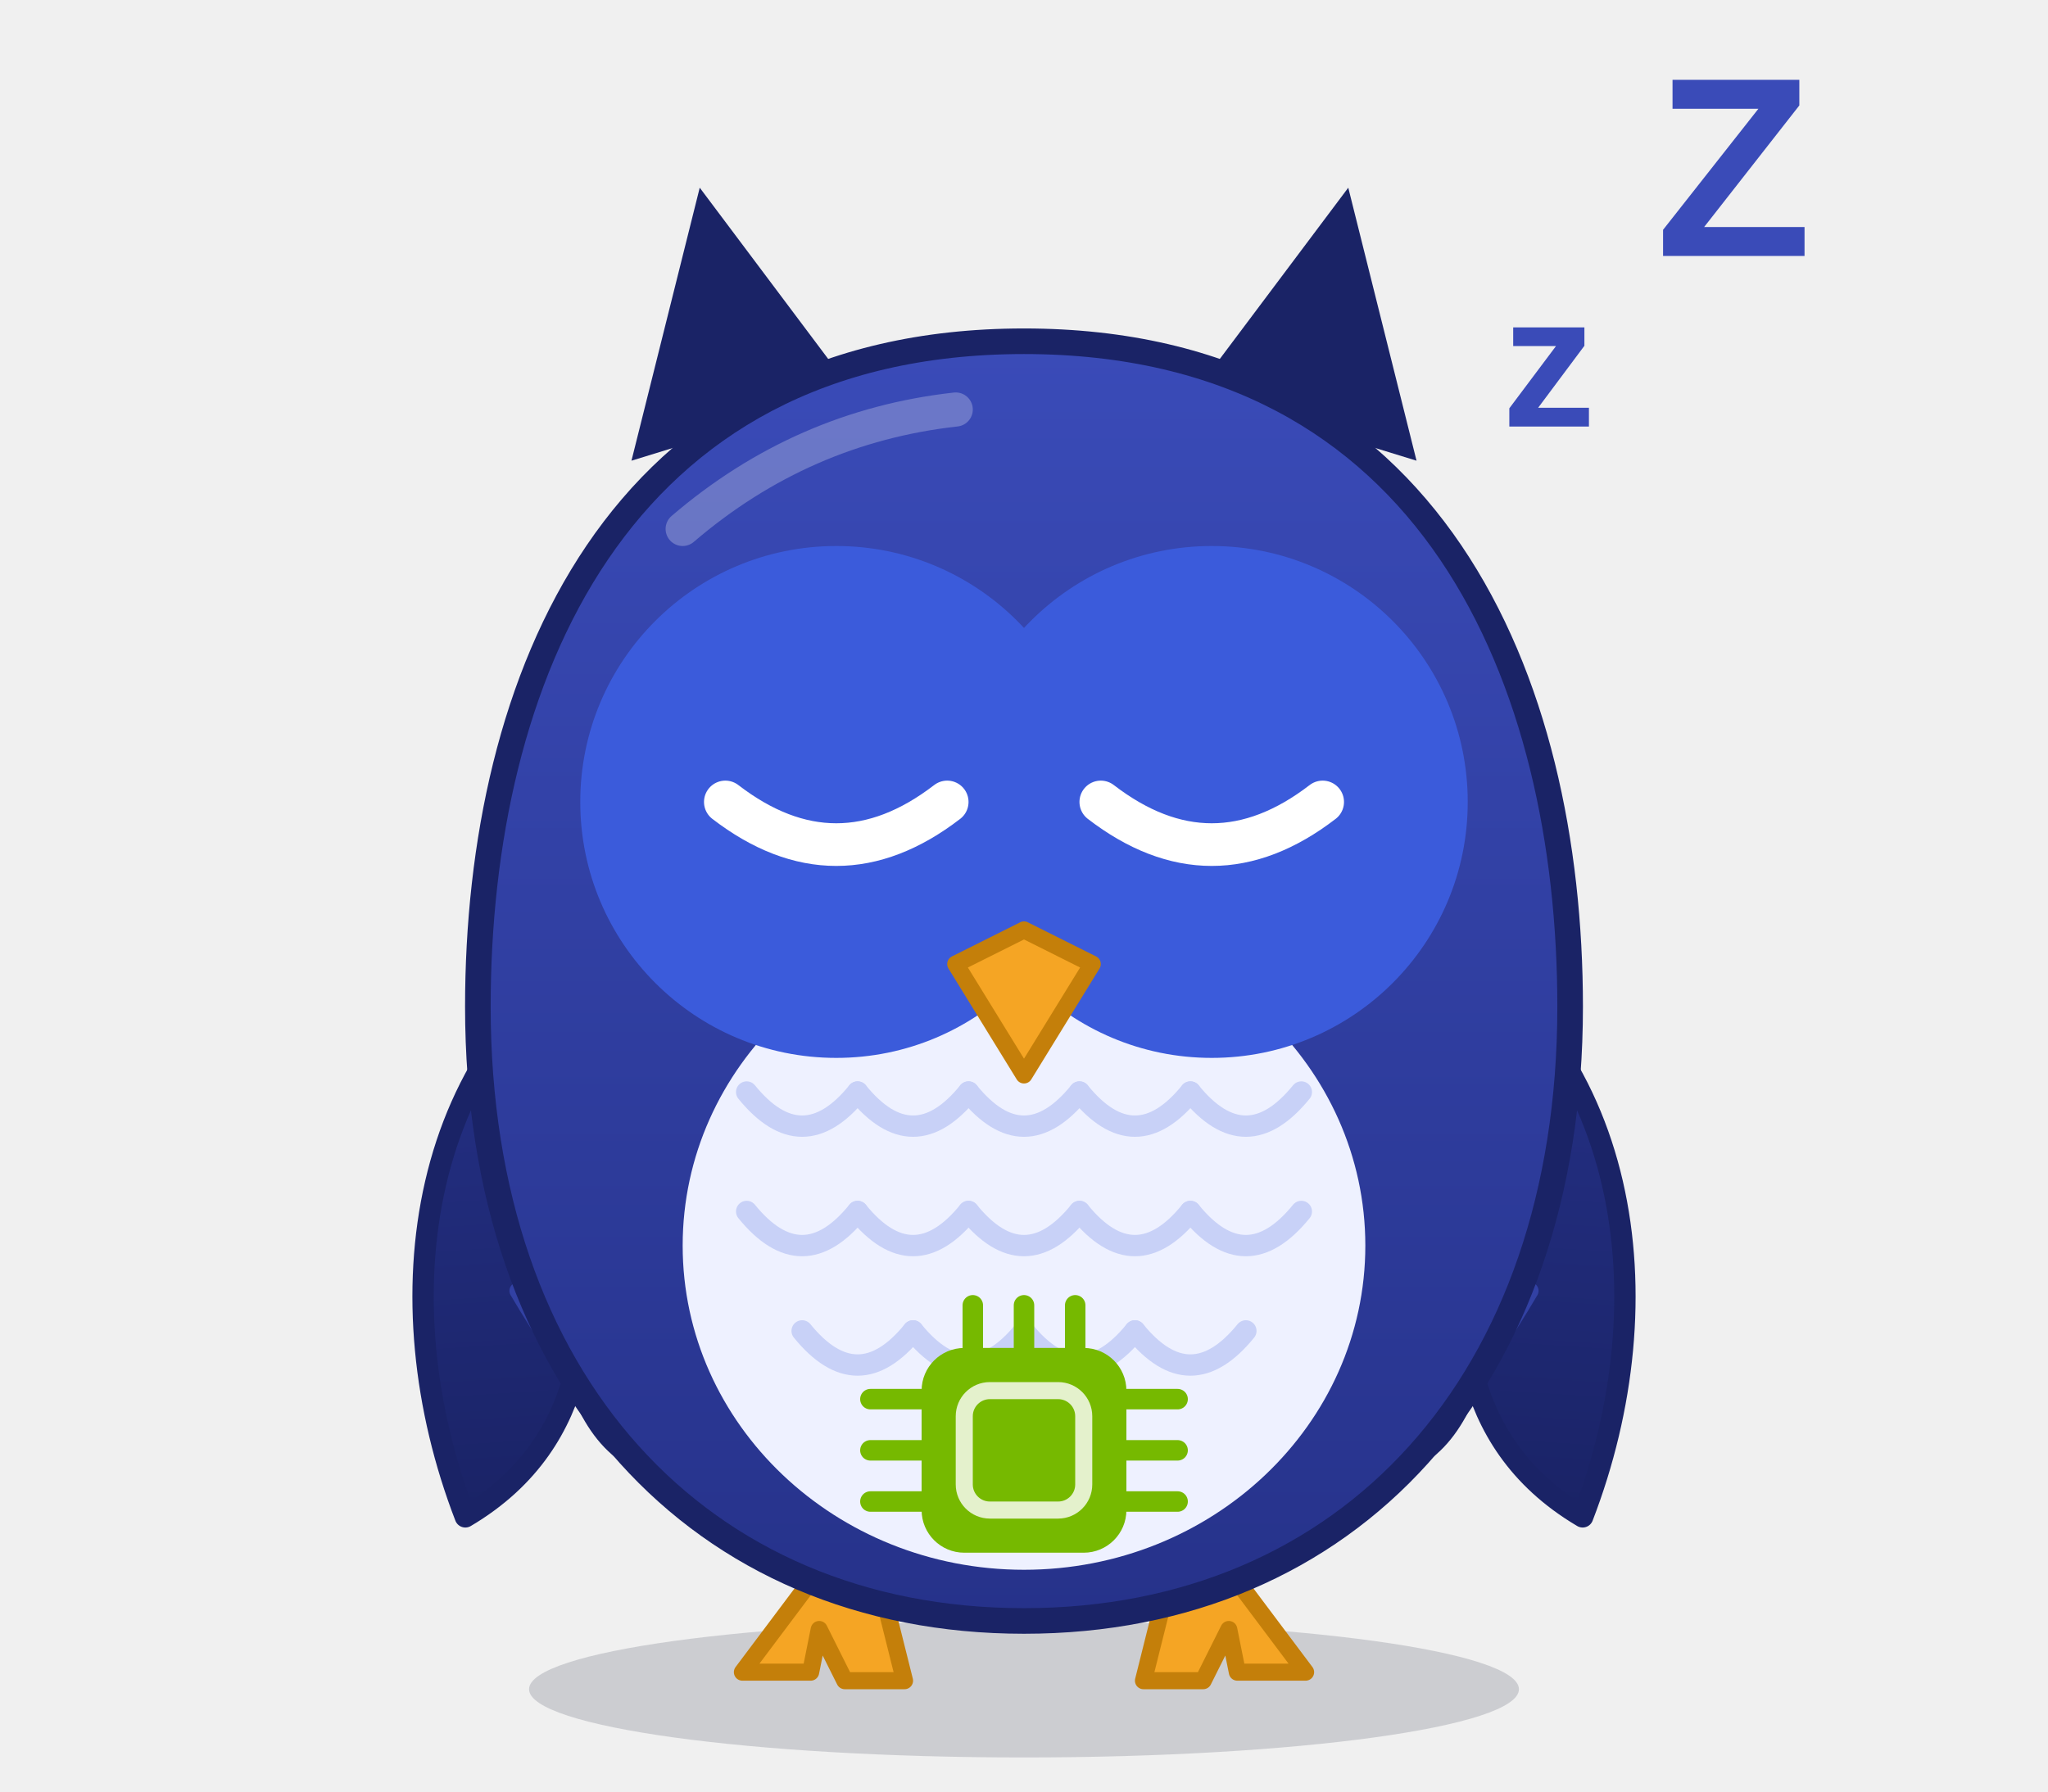
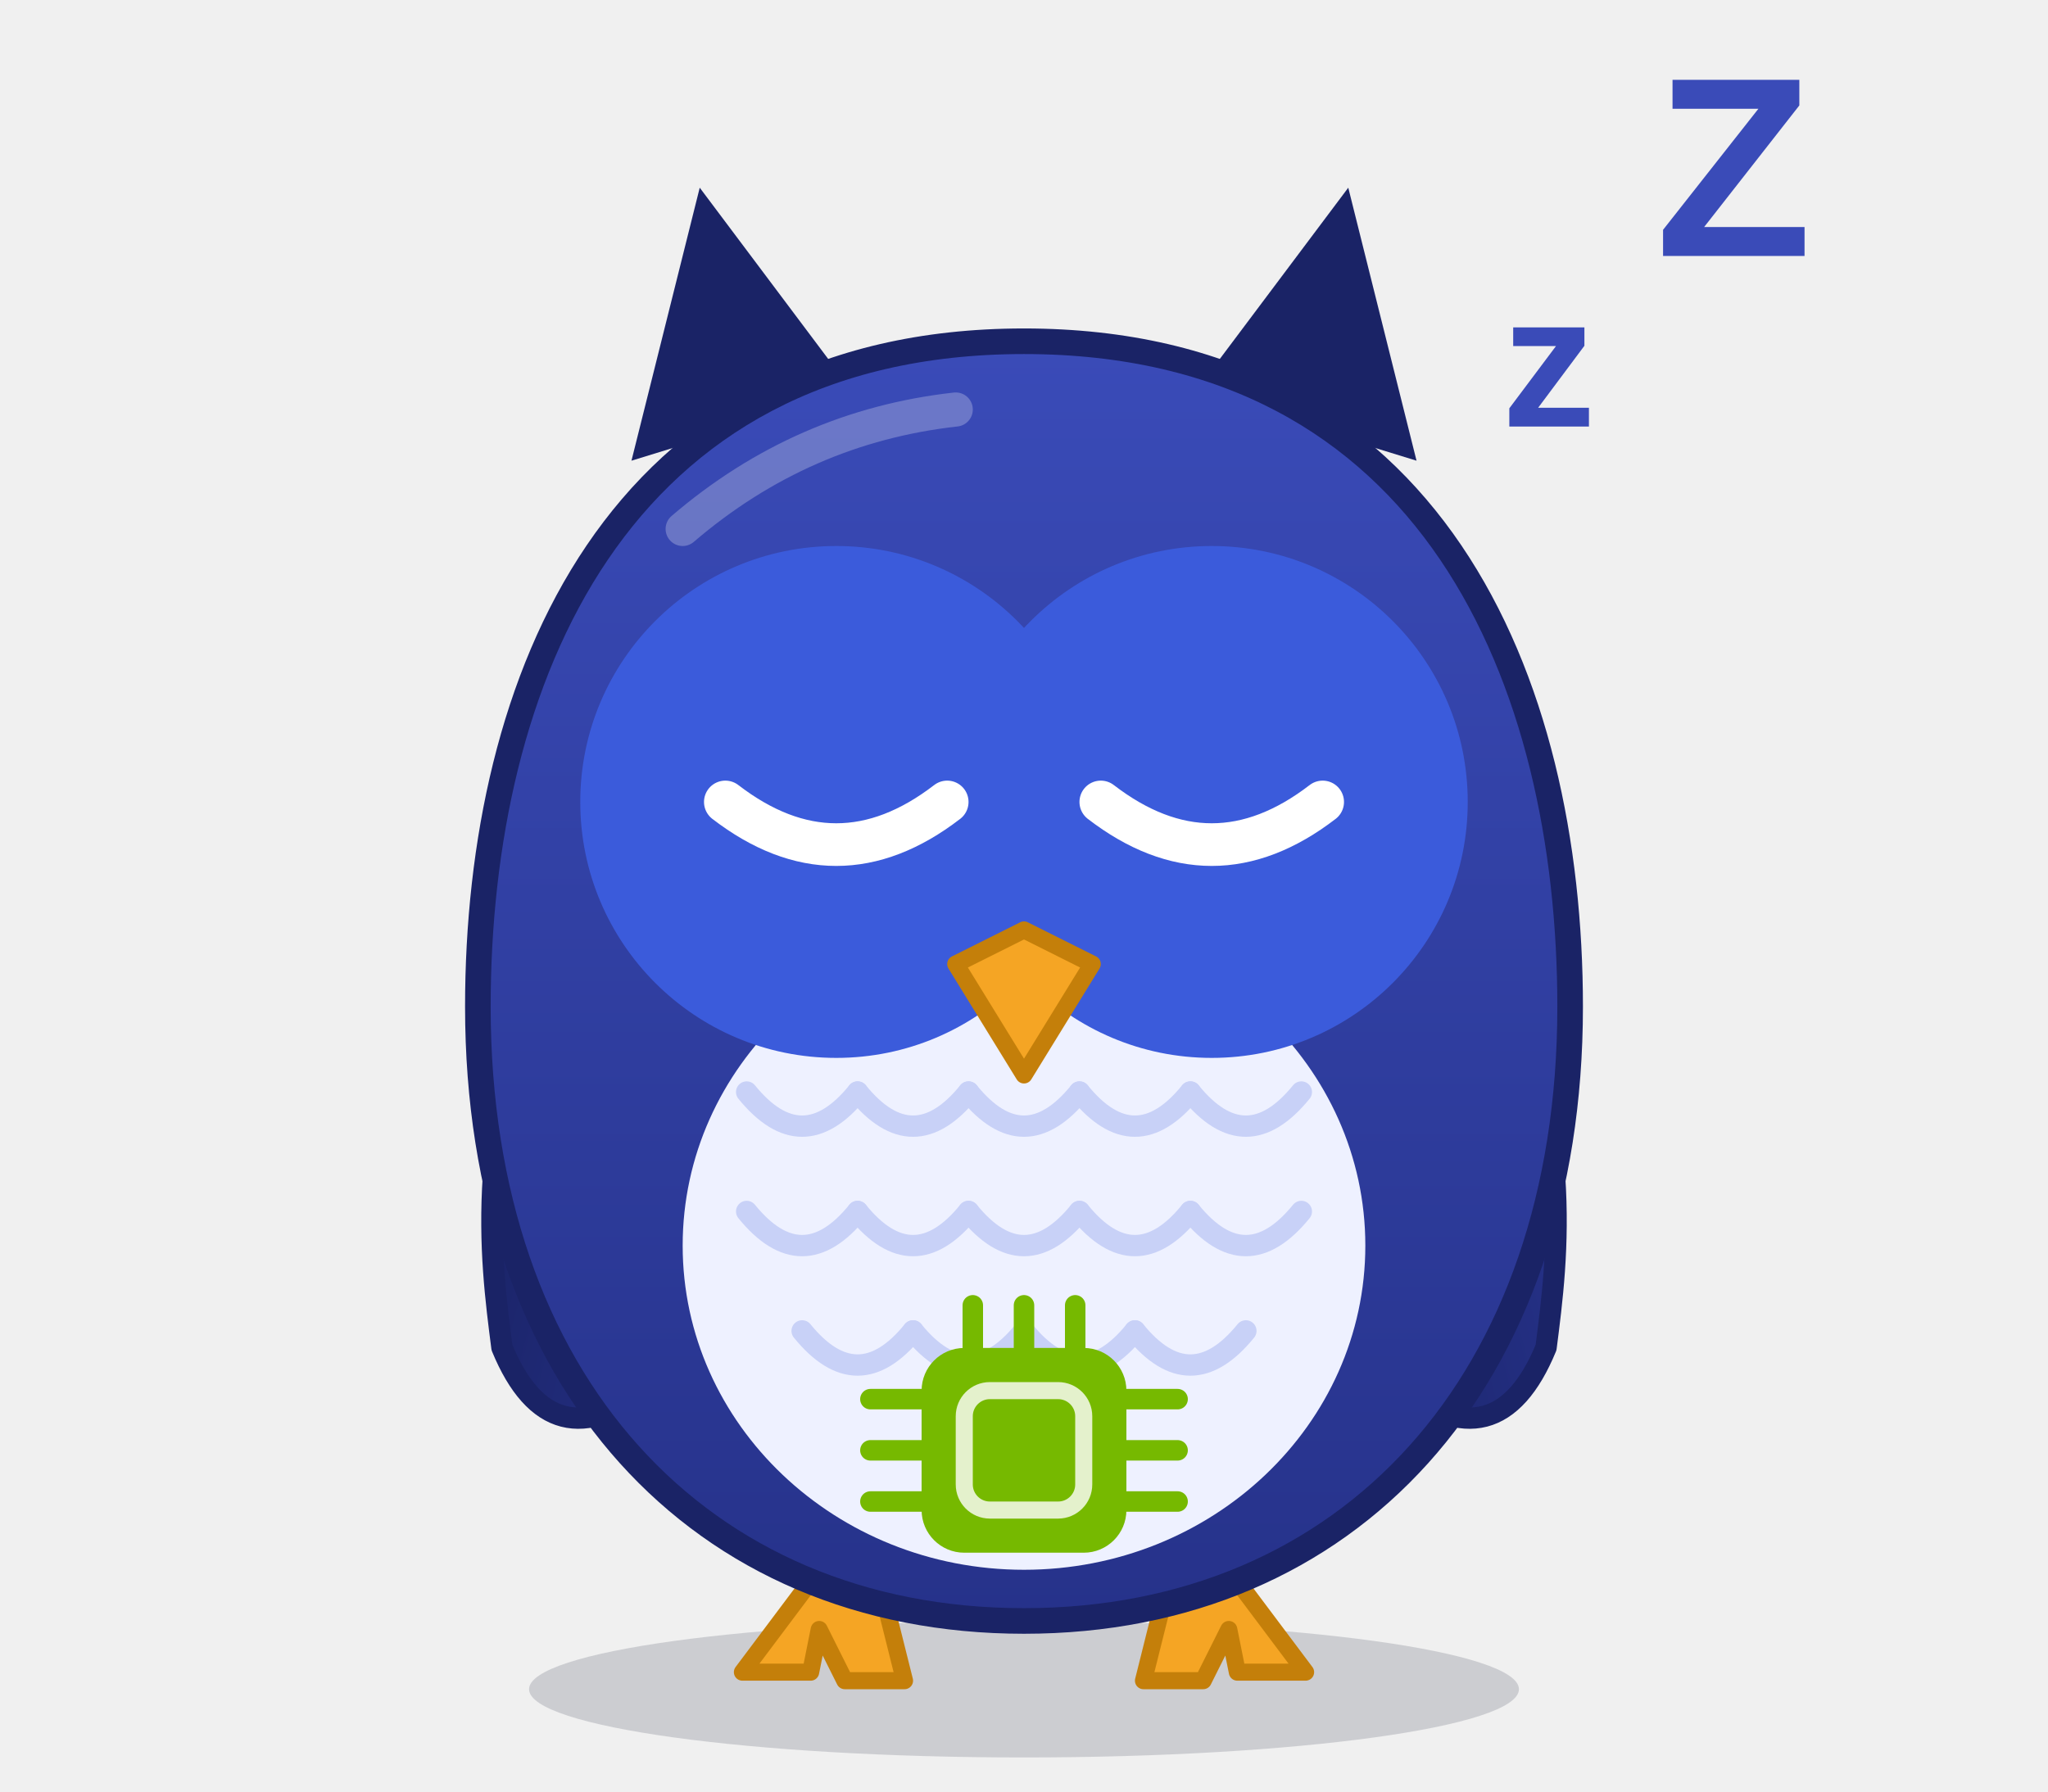
<svg xmlns="http://www.w3.org/2000/svg" viewBox="0 0 240 210" width="240" height="210" role="img">
  <defs>
    <linearGradient id="nb" x1="0" y1="0" x2="0" y2="1">
      <stop offset="0" stop-color="#3A4BB8" />
      <stop offset="1" stop-color="#26328A" />
    </linearGradient>
    <linearGradient id="nw" x1="0" y1="0" x2="0" y2="1">
      <stop offset="0" stop-color="#26328A" />
      <stop offset="1" stop-color="#1A2366" />
    </linearGradient>
    <radialGradient id="ng" cx="0.5" cy="0.5" r="0.5">
      <stop offset="0" stop-color="#FFE08A" stop-opacity="0.95" />
      <stop offset="1" stop-color="#FFE08A" stop-opacity="0" />
    </radialGradient>
    <radialGradient id="ni" cx="0.4" cy="0.35" r="0.7">
      <stop offset="0" stop-color="#A6E22E" />
      <stop offset="1" stop-color="#4E7D00" />
    </radialGradient>
  </defs>
  <ellipse cx="120" cy="198" rx="58" ry="8" fill="rgba(16,20,48,0.16)" />
  <g fill="#F5A524" stroke="#C47F0A" stroke-width="2" stroke-linejoin="round">
    <path d="M96 184 l-9 12 h8 l1 -5 l3 6 h7 l-3 -12 z" />
    <path d="M144 184 l9 12 h-8 l-1 -5 l-3 6 h-7 l3 -12 z" />
  </g>
-   <g transform="rotate(-4 78 112)">
-     <path d="M74 108 C48 120 42 150 50 176 C58 172 62 166 64 160 C66 168 70 172 76 172 C78 160 80 140 86 124 Z" fill="url(#nw)" stroke="#1A2366" stroke-width="2.5" stroke-linejoin="round" />
-     <path d="M58 150 Q62 158 64 160 M66 140 Q70 150 72 156" fill="none" stroke="#3A4BB8" stroke-width="2" stroke-linecap="round" opacity="0.7" />
+   <g transform="translate(80 112) rotate(104.5)">
+     <path d="M0 -15 C25.103 -21 39.785 -14 49.785 -9 Q61.785 0 49.785 9 C39.785 13 25.103 19 0 15 Z" fill="url(#nw)" stroke="#1A2366" stroke-width="2.5" stroke-linejoin="round" />
+     <path d="M35.785 -5 q7 4 0 9 M23.785 -7 q7 6 0 13" fill="none" stroke="#3A4BB8" stroke-width="2" stroke-linecap="round" opacity="0.75" />
  </g>
-   <g transform="translate(240 0) scale(-1 1)">
-     <g transform="rotate(-4 78 112)">
-       <path d="M74 108 C48 120 42 150 50 176 C58 172 62 166 64 160 C66 168 70 172 76 172 C78 160 80 140 86 124 Z" fill="url(#nw)" stroke="#1A2366" stroke-width="2.5" stroke-linejoin="round" />
-       <path d="M58 150 Q62 158 64 160 M66 140 Q70 150 72 156" fill="none" stroke="#3A4BB8" stroke-width="2" stroke-linecap="round" opacity="0.7" />
-     </g>
+   <g transform="translate(160 112) rotate(75.5)">
+     <path d="M0 15 C25.103 21 39.785 14 49.785 9 Q61.785 0 49.785 -9 C39.785 -13 25.103 -19 0 -15 Z" fill="url(#nw)" stroke="#1A2366" stroke-width="2.5" stroke-linejoin="round" />
+     <path d="M35.785 5 q7 4 0 -9 M23.785 7 q7 6 0 -13" fill="none" stroke="#3A4BB8" stroke-width="2" stroke-linecap="round" opacity="0.75" />
  </g>
  <path d="M74 54 L82 22 L100 46 Z" fill="#1A2366" />
  <path d="M166 54 L158 22 L140 46 Z" fill="#1A2366" />
  <path d="M120 40 C168 40 184 80 184 118 C184 162 158 190 120 190 C82 190 56 162 56 118 C56 80 72 40 120 40 Z" fill="url(#nb)" stroke="#1A2366" stroke-width="3" />
  <path d="M80 62 Q94 50 112 48" fill="none" stroke="#fff" stroke-width="4" stroke-linecap="round" opacity="0.25" />
  <ellipse cx="120" cy="146" rx="40" ry="38" fill="#EEF1FF" />
  <path d="M87.5 128 q6.5 8 13 0" fill="none" stroke="#C8D1F7" stroke-width="2.5" stroke-linecap="round" />
  <path d="M100.5 128 q6.5 8 13 0" fill="none" stroke="#C8D1F7" stroke-width="2.5" stroke-linecap="round" />
  <path d="M113.5 128 q6.5 8 13 0" fill="none" stroke="#C8D1F7" stroke-width="2.5" stroke-linecap="round" />
  <path d="M126.5 128 q6.5 8 13 0" fill="none" stroke="#C8D1F7" stroke-width="2.5" stroke-linecap="round" />
  <path d="M139.5 128 q6.5 8 13 0" fill="none" stroke="#C8D1F7" stroke-width="2.5" stroke-linecap="round" />
  <path d="M87.5 142 q6.5 8 13 0" fill="none" stroke="#C8D1F7" stroke-width="2.5" stroke-linecap="round" />
  <path d="M100.5 142 q6.5 8 13 0" fill="none" stroke="#C8D1F7" stroke-width="2.5" stroke-linecap="round" />
  <path d="M113.5 142 q6.5 8 13 0" fill="none" stroke="#C8D1F7" stroke-width="2.5" stroke-linecap="round" />
  <path d="M126.5 142 q6.5 8 13 0" fill="none" stroke="#C8D1F7" stroke-width="2.5" stroke-linecap="round" />
  <path d="M139.5 142 q6.5 8 13 0" fill="none" stroke="#C8D1F7" stroke-width="2.5" stroke-linecap="round" />
  <path d="M94 156 q6.5 8 13 0" fill="none" stroke="#C8D1F7" stroke-width="2.5" stroke-linecap="round" />
  <path d="M107 156 q6.5 8 13 0" fill="none" stroke="#C8D1F7" stroke-width="2.5" stroke-linecap="round" />
  <path d="M120 156 q6.5 8 13 0" fill="none" stroke="#C8D1F7" stroke-width="2.5" stroke-linecap="round" />
  <path d="M133 156 q6.5 8 13 0" fill="none" stroke="#C8D1F7" stroke-width="2.5" stroke-linecap="round" />
  <g stroke="#76B900" stroke-width="2.4" stroke-linecap="round">
    <path d="M108 164 h-6 M108 170 h-6 M108 176 h-6 M132 164 h6 M132 170 h6 M132 176 h6 M114 158 v-5 M120 158 v-5 M126 158 v-5" />
  </g>
  <rect x="108" y="158" width="24" height="24" rx="5" fill="#76B900" />
  <rect x="113" y="163" width="14" height="14" rx="3" fill="none" stroke="#fff" stroke-width="2" opacity="0.8" />
  <circle cx="98" cy="94" r="30" fill="#3B5BDB" />
  <circle cx="142" cy="94" r="30" fill="#3B5BDB" />
  <path d="M85 94 Q98 104 111 94" fill="none" stroke="#FFFFFF" stroke-width="5" stroke-linecap="round" />
  <path d="M129 94 Q142 104 155 94" fill="none" stroke="#FFFFFF" stroke-width="5" stroke-linecap="round" />
  <path d="M112 113 L120 109 L128 113 L120 126 Z" fill="#F5A524" stroke="#C47F0A" stroke-width="2" stroke-linejoin="round" />
-   <path d="M150 40 q14 6 28 0 q-6 14 -20 18" fill="#1A2366" opacity="0.0" />
  <text x="176" y="50" font-family="Segoe UI, Arial, sans-serif" font-size="22" font-weight="800" fill="#3A4BB8">z</text>
  <text x="194" y="30" font-family="Segoe UI, Arial, sans-serif" font-size="30" font-weight="800" fill="#3A4BB8">Z</text>
</svg>
